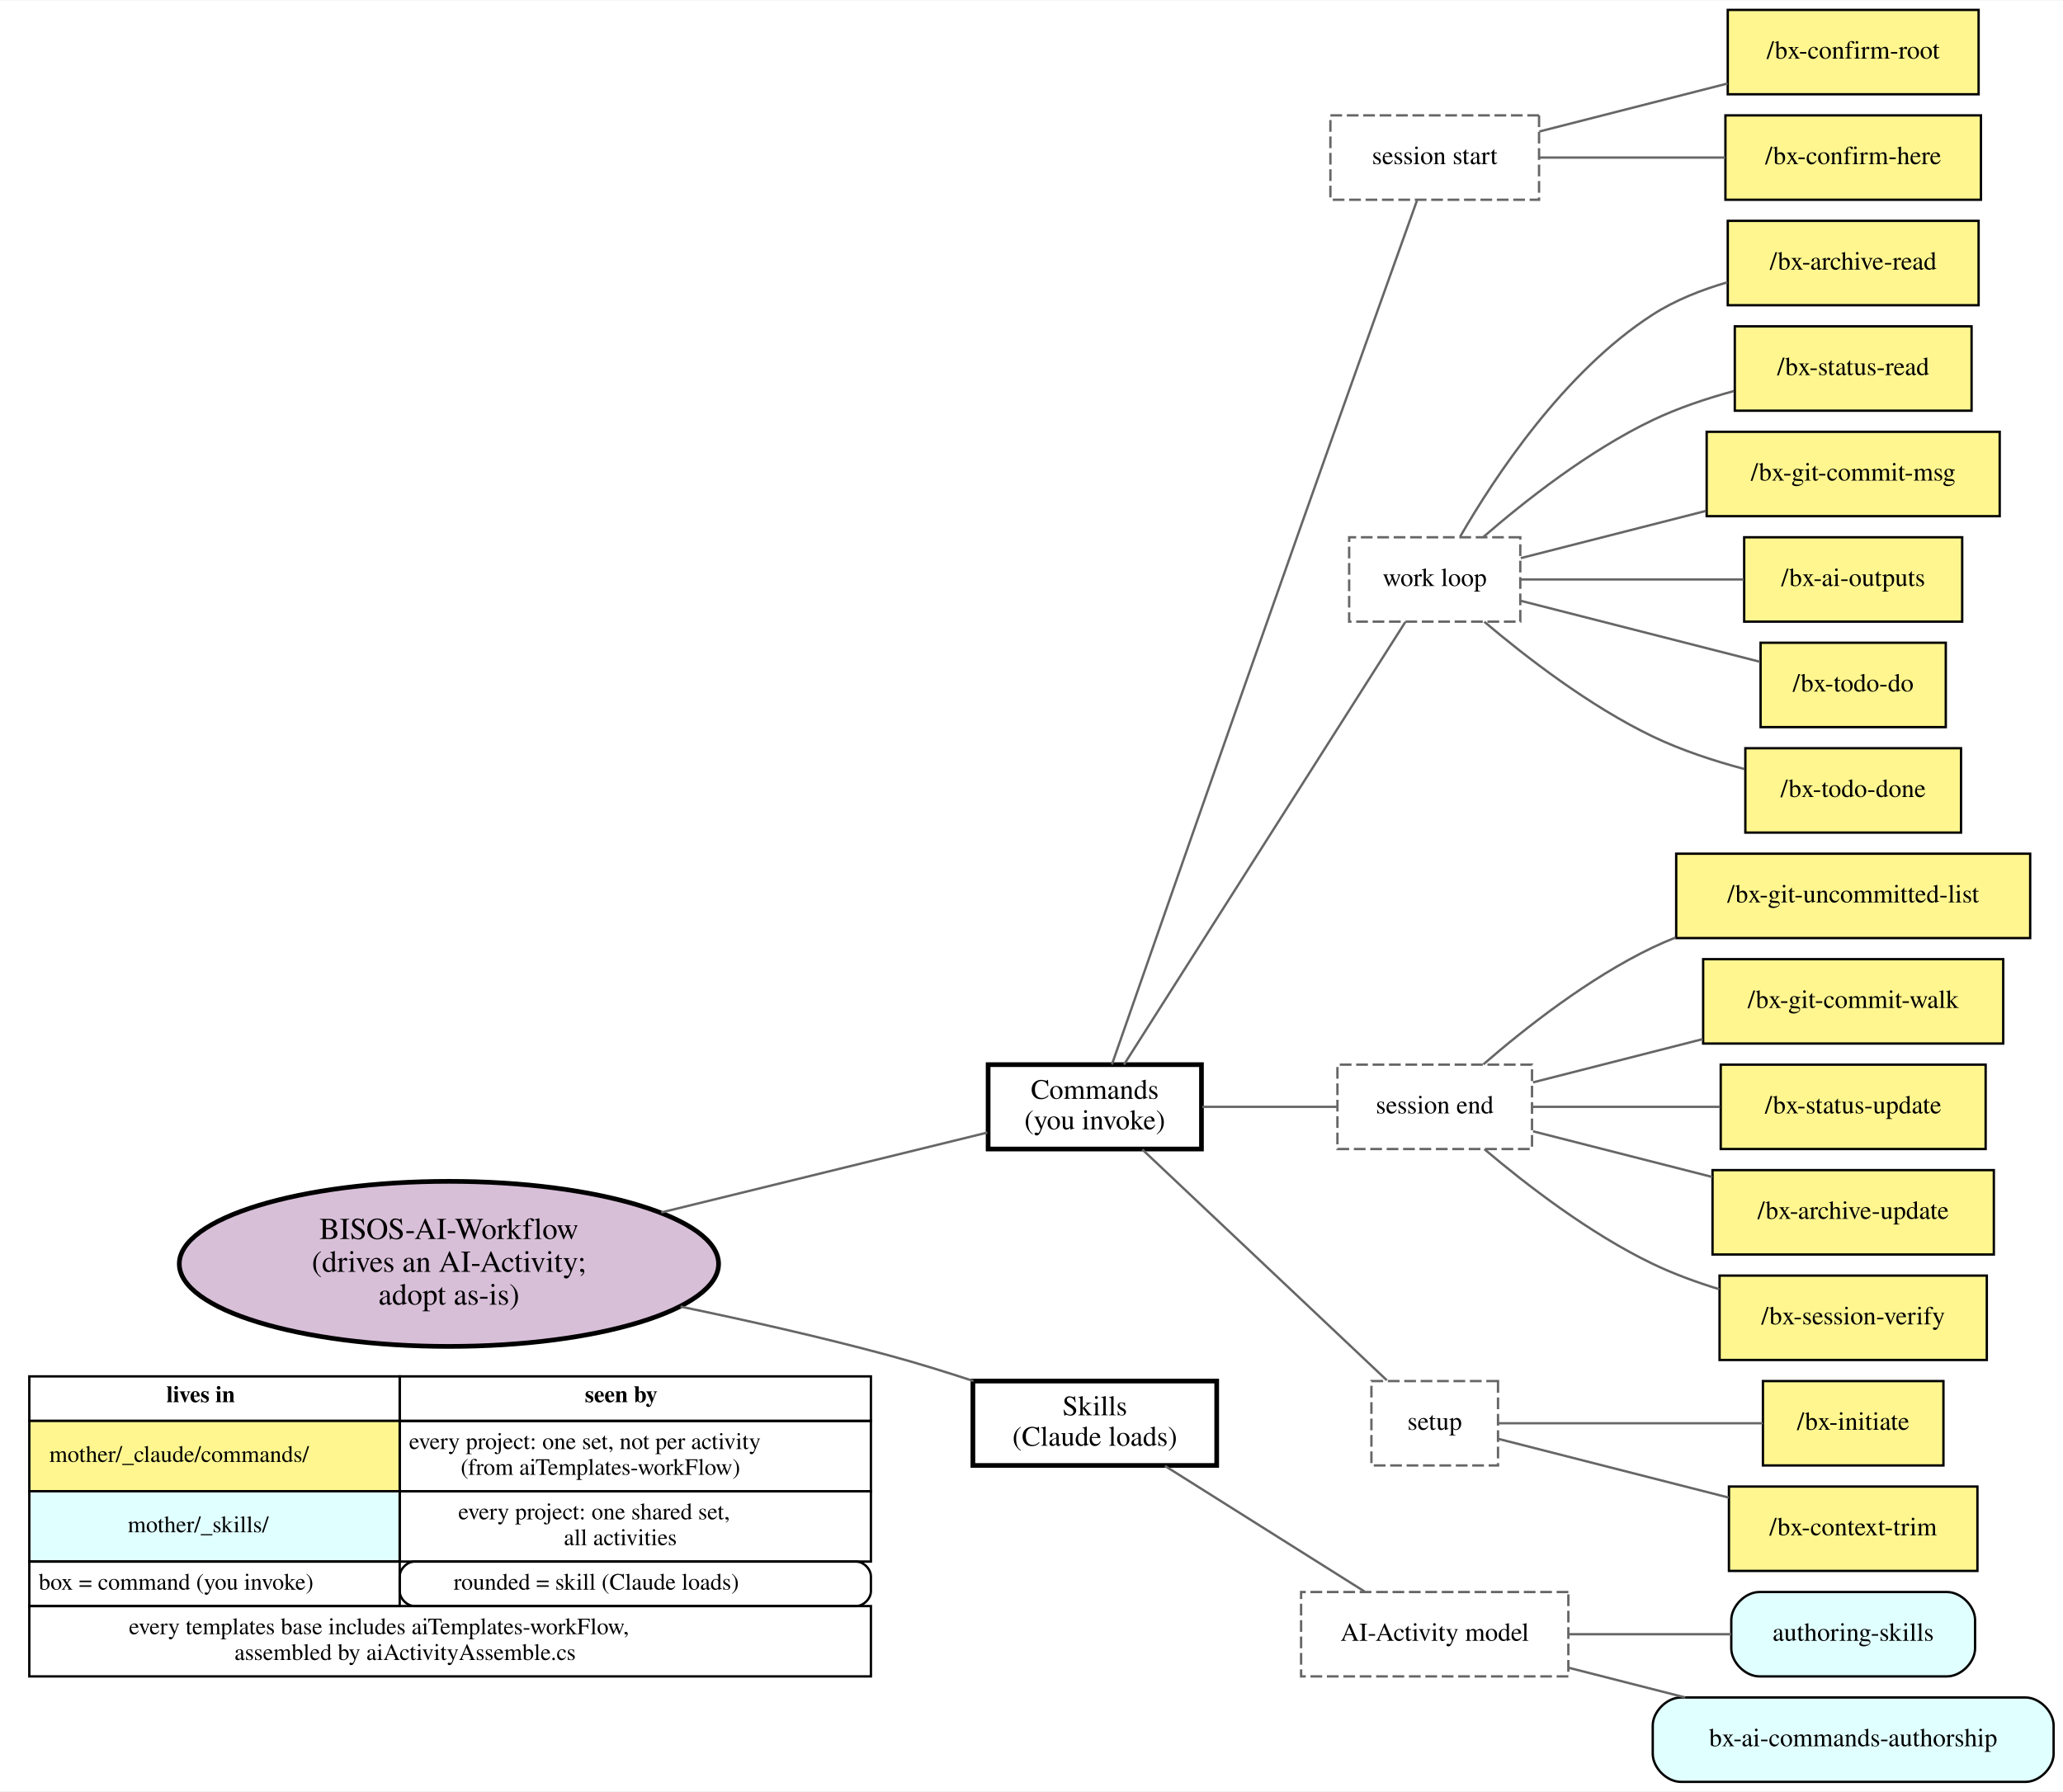
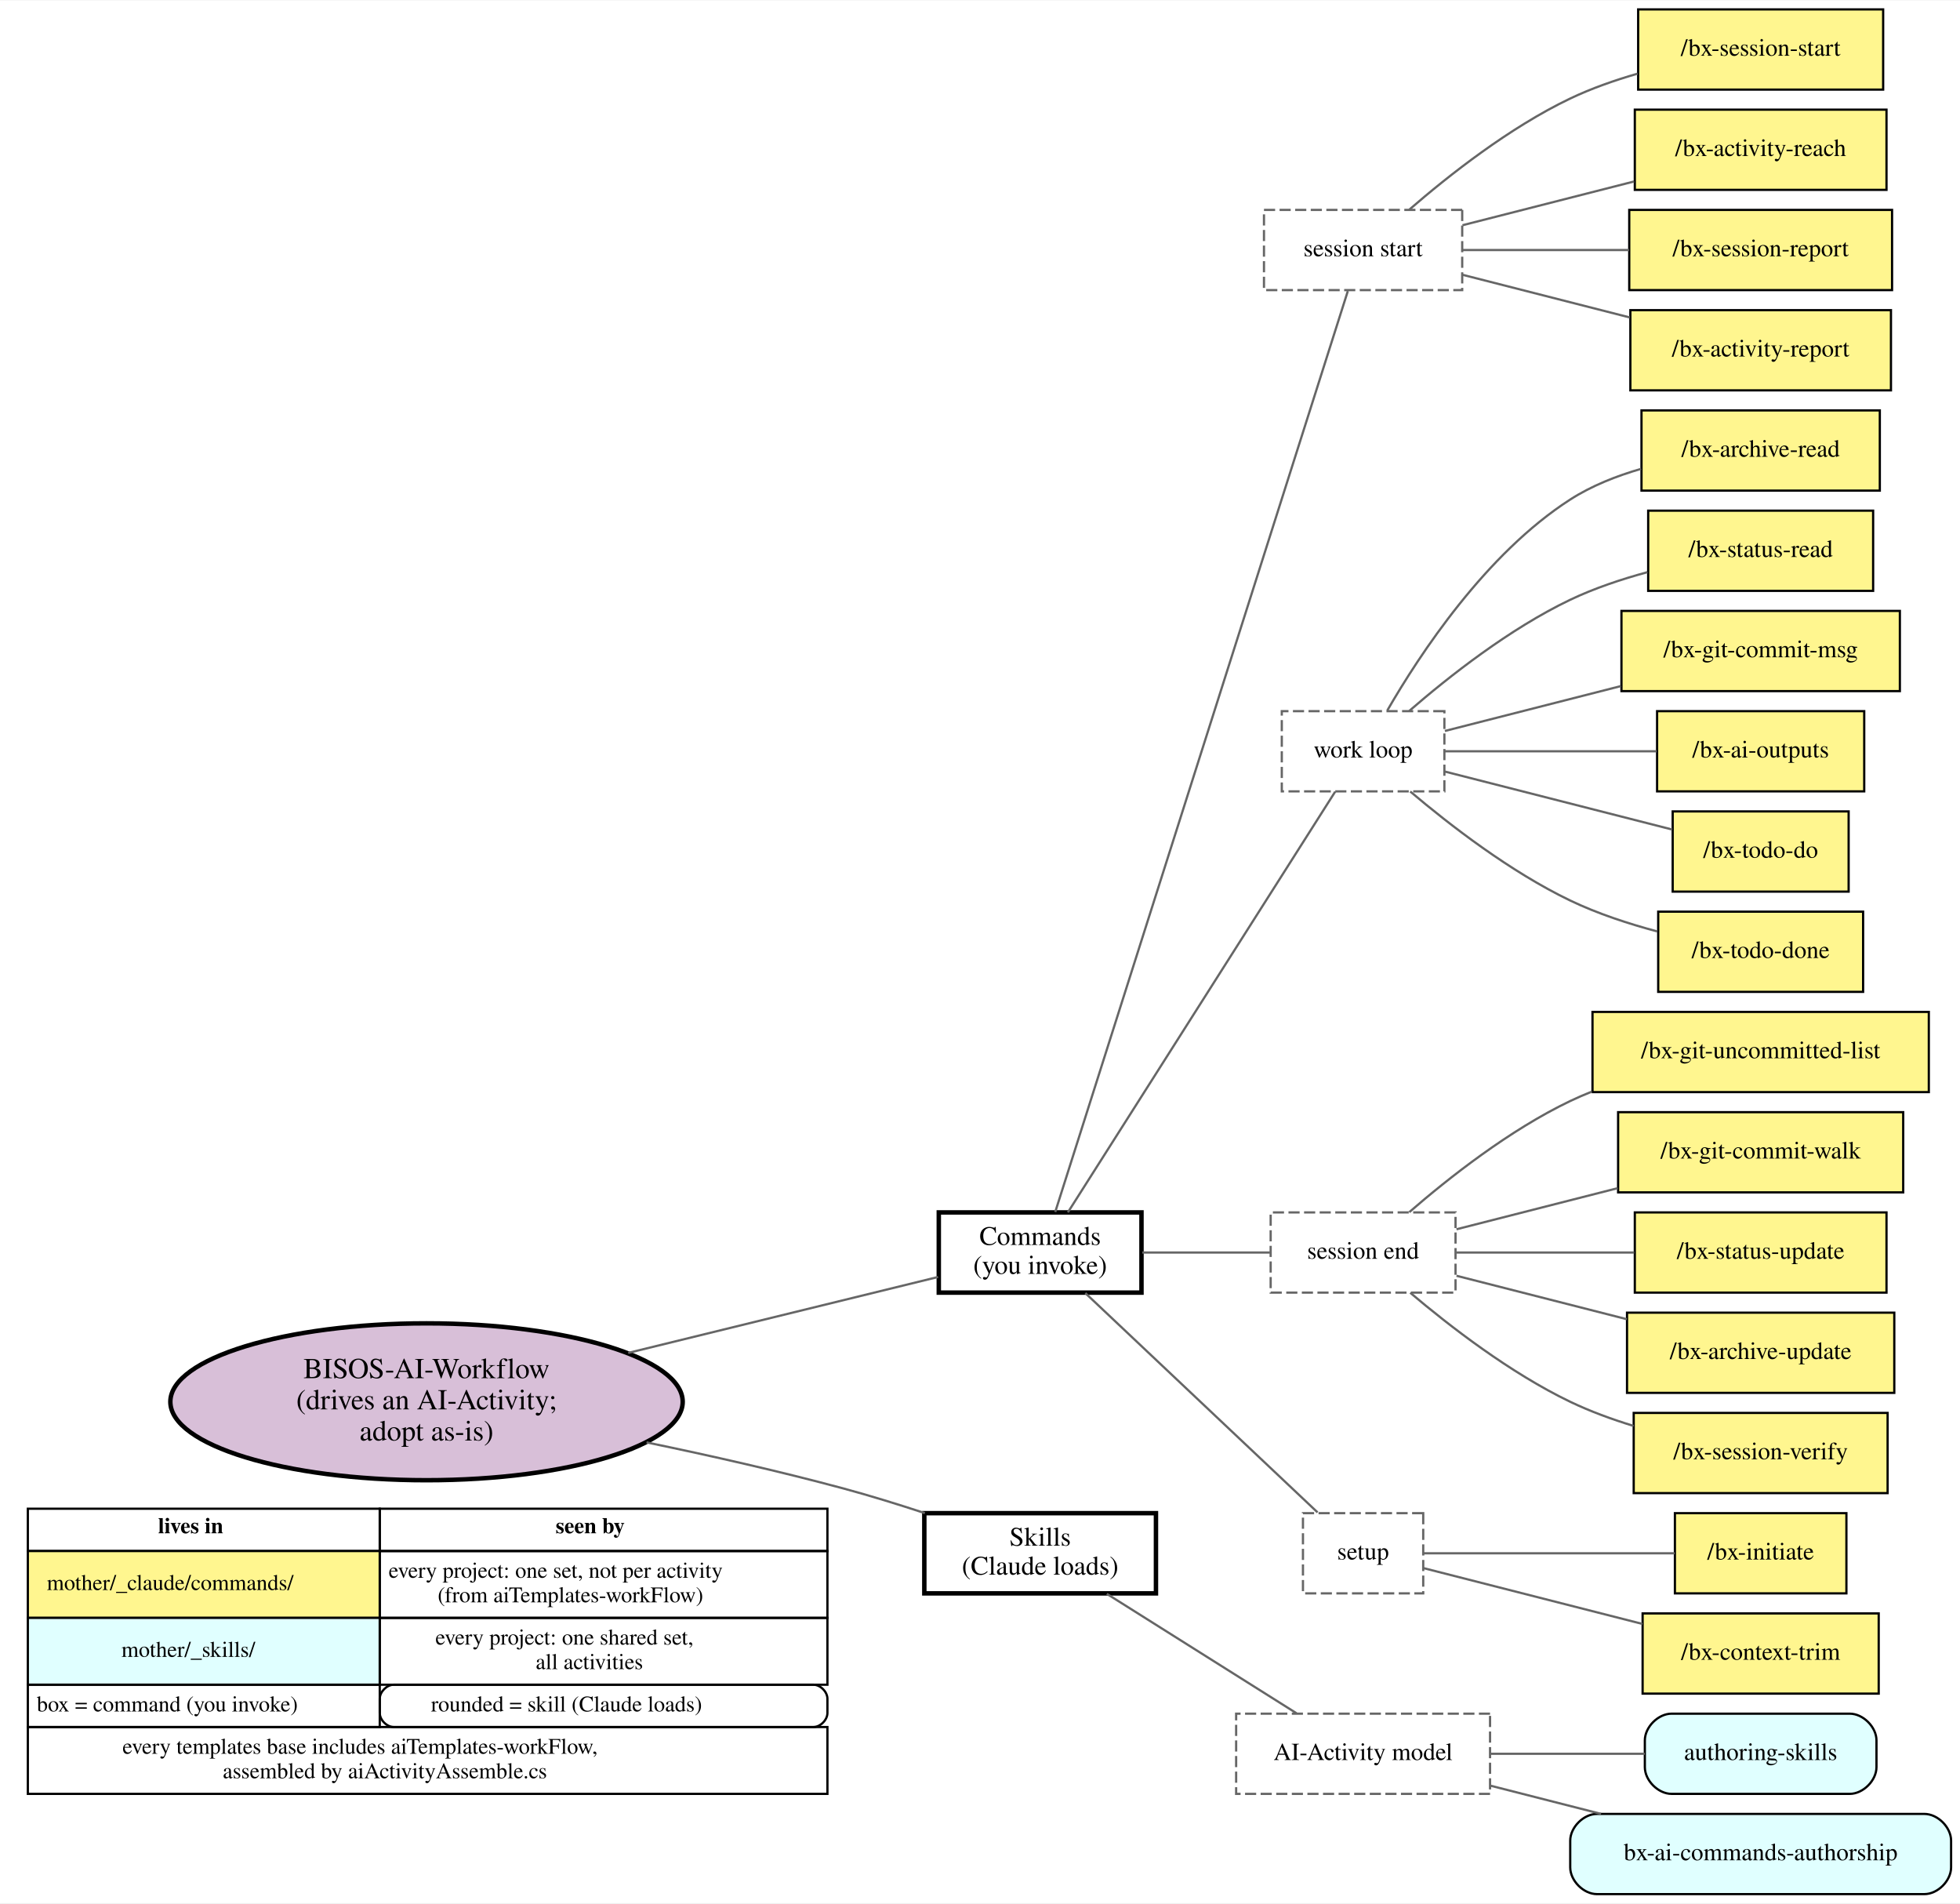
- <svg xmlns="http://www.w3.org/2000/svg" width="792pt" height="688pt" viewBox="0 0 880.00 764.00">
-   <g id="graph0" class="graph" transform="scale(1 1) rotate(0) translate(4 760)">
-     <polygon fill="white" stroke="transparent" points="-4,4 -4,-760 876,-760 876,4 -4,4" />
+ <svg xmlns="http://www.w3.org/2000/svg" width="792pt" height="769pt" viewBox="0 0 880.00 854.00">
+   <g id="graph0" class="graph" transform="scale(1 1) rotate(0) translate(4 850)">
+     <polygon fill="white" stroke="transparent" points="-4,4 -4,-850 876,-850 876,4 -4,4" />
    <g id="node1" class="node">
      <ellipse fill="thistle" stroke="black" stroke-width="2" cx="187.5" cy="-221" rx="115.02" ry="35.21" />
      <text text-anchor="middle" x="187.5" y="-231.6" font-family="Times,serif" font-size="13.00">BISOS-AI-Workflow</text>
      <text text-anchor="middle" x="187.5" y="-217.6" font-family="Times,serif" font-size="13.00">(drives an AI-Activity;</text>
      <text text-anchor="middle" x="187.5" y="-203.6" font-family="Times,serif" font-size="13.00">adopt as-is)</text>
    </g>
    <g id="node2" class="node">
      <polygon fill="none" stroke="black" stroke-width="2" points="508.5,-306 417.5,-306 417.5,-270 508.5,-270 508.5,-306" />
      <text text-anchor="middle" x="463" y="-291.4" font-family="Times,serif" font-size="12.00">Commands</text>
      <text text-anchor="middle" x="463" y="-278.4" font-family="Times,serif" font-size="12.00">(you invoke)</text>
    </g>
    <g id="edge1" class="edge">
      <path fill="none" stroke="#666666" d="M278.05,-242.94C324.64,-254.35 379.54,-267.8 417.17,-277.02" />
    </g>
    <g id="node3" class="node">
      <polygon fill="none" stroke="black" stroke-width="2" points="515,-171 411,-171 411,-135 515,-135 515,-171" />
      <text text-anchor="middle" x="463" y="-156.4" font-family="Times,serif" font-size="12.00">Skills</text>
      <text text-anchor="middle" x="463" y="-143.4" font-family="Times,serif" font-size="12.00">(Claude loads)</text>
    </g>
    <g id="edge2" class="edge">
      <path fill="none" stroke="#666666" d="M286.28,-202.77C315.03,-196.81 346.42,-189.72 375,-182 386.83,-178.8 399.42,-174.9 411.24,-171.02" />
    </g>
-     <g id="node26" class="node">
+     <g id="node28" class="node">
      <polygon fill="none" stroke="black" points="8.5,-154 8.5,-173 166.5,-173 166.5,-154 8.5,-154" />
      <text text-anchor="start" x="67" y="-162" font-family="Times,serif" font-weight="bold" font-size="10.00">lives in</text>
      <polygon fill="none" stroke="black" points="166.5,-154 166.5,-173 367.5,-173 367.5,-154 166.5,-154" />
      <text text-anchor="start" x="245.5" y="-162" font-family="Times,serif" font-weight="bold" font-size="10.00">seen by</text>
      <polygon fill="#fff68f" stroke="transparent" points="8.5,-124 8.5,-154 166.5,-154 166.5,-124 8.5,-124" />
      <polygon fill="none" stroke="black" points="8.5,-124 8.5,-154 166.5,-154 166.5,-124 8.5,-124" />
      <text text-anchor="start" x="17" y="-136.5" font-family="Times,serif" font-size="10.00">mother/_claude/commands/</text>
      <polygon fill="none" stroke="black" points="166.5,-124 166.5,-154 367.5,-154 367.5,-124 166.5,-124" />
      <text text-anchor="start" x="170.5" y="-142" font-family="Times,serif" font-size="10.00">every project: one set, not per activity</text>
      <text text-anchor="start" x="192.5" y="-131" font-family="Times,serif" font-size="10.00">(from aiTemplates-workFlow)</text>
      <polygon fill="lightcyan" stroke="transparent" points="8.5,-94 8.5,-124 166.5,-124 166.5,-94 8.5,-94" />
      <polygon fill="none" stroke="black" points="8.5,-94 8.5,-124 166.5,-124 166.5,-94 8.5,-94" />
      <text text-anchor="start" x="50.5" y="-106.5" font-family="Times,serif" font-size="10.00">mother/_skills/</text>
      <polygon fill="none" stroke="black" points="166.5,-94 166.5,-124 367.5,-124 367.5,-94 166.5,-94" />
      <text text-anchor="start" x="191.5" y="-112" font-family="Times,serif" font-size="10.00">every project: one shared set,</text>
      <text text-anchor="start" x="236.5" y="-101" font-family="Times,serif" font-size="10.00">all activities</text>
      <polygon fill="none" stroke="black" points="8.5,-75 8.5,-94 166.5,-94 166.5,-75 8.5,-75" />
      <text text-anchor="start" x="12.5" y="-82" font-family="Times,serif" font-size="10.00">box = command (you invoke)</text>
      <path fill="none" stroke="black" d="M172.83,-75C172.83,-75 361.17,-75 361.17,-75 364.33,-75 367.5,-78.17 367.5,-81.33 367.5,-81.33 367.5,-87.67 367.5,-87.67 367.5,-90.83 364.33,-94 361.17,-94 361.17,-94 172.83,-94 172.83,-94 169.67,-94 166.5,-90.83 166.5,-87.67 166.5,-87.67 166.5,-81.33 166.5,-81.33 166.5,-78.17 169.67,-75 172.83,-75" />
      <text text-anchor="start" x="189.5" y="-82" font-family="Times,serif" font-size="10.00">rounded = skill (Claude loads)</text>
      <polygon fill="none" stroke="black" points="8.5,-45 8.5,-75 367.5,-75 367.5,-45 8.5,-45" />
      <text text-anchor="start" x="51" y="-63" font-family="Times,serif" font-size="10.00">every templates base includes aiTemplates-workFlow,</text>
      <text text-anchor="start" x="96" y="-52" font-family="Times,serif" font-size="10.00">assembled by aiActivityAssemble.cs</text>
    </g>
    <g id="node4" class="node">
-       <polygon fill="none" stroke="#666666" stroke-dasharray="5,2" points="652.5,-711 563.5,-711 563.5,-675 652.5,-675 652.5,-711" />
-       <text text-anchor="middle" x="608" y="-690.2" font-family="Times,serif" font-size="11.00">session start</text>
+       <polygon fill="none" stroke="#666666" stroke-dasharray="5,2" points="652.5,-756 563.5,-756 563.5,-720 652.5,-720 652.5,-756" />
+       <text text-anchor="middle" x="608" y="-735.2" font-family="Times,serif" font-size="11.00">session start</text>
    </g>
    <g id="edge3" class="edge">
-       <path fill="none" stroke="#666666" d="M470.3,-306.06C484.58,-346.99 520.57,-449.97 551,-536 568.76,-586.2 589.92,-645.34 600.42,-674.64" />
-     </g>
-     <g id="node7" class="node">
+       <path fill="none" stroke="#666666" d="M469.78,-306.2C492.83,-378.71 577.97,-646.66 601.15,-719.58" />
+     </g>
+     <g id="node9" class="node">
      <polygon fill="none" stroke="#666666" stroke-dasharray="5,2" points="644.5,-531 571.5,-531 571.5,-495 644.5,-495 644.5,-531" />
      <text text-anchor="middle" x="608" y="-510.2" font-family="Times,serif" font-size="11.00">work loop</text>
    </g>
-     <g id="edge6" class="edge">
+     <g id="edge8" class="edge">
      <path fill="none" stroke="#666666" d="M475.46,-306.03C502.24,-348.16 568.66,-452.67 595.48,-494.88" />
    </g>
-     <g id="node14" class="node">
+     <g id="node16" class="node">
      <polygon fill="none" stroke="#666666" stroke-dasharray="5,2" points="649.5,-306 566.5,-306 566.5,-270 649.5,-270 649.5,-306" />
      <text text-anchor="middle" x="608" y="-285.2" font-family="Times,serif" font-size="11.00">session end</text>
    </g>
-     <g id="edge13" class="edge">
+     <g id="edge15" class="edge">
      <path fill="none" stroke="#666666" d="M508.85,-288C527.2,-288 548.28,-288 566.19,-288" />
    </g>
-     <g id="node20" class="node">
+     <g id="node22" class="node">
      <polygon fill="none" stroke="#666666" stroke-dasharray="5,2" points="635,-171 581,-171 581,-135 635,-135 635,-171" />
      <text text-anchor="middle" x="608" y="-150.2" font-family="Times,serif" font-size="11.00">setup</text>
    </g>
-     <g id="edge19" class="edge">
+     <g id="edge21" class="edge">
      <path fill="none" stroke="#666666" d="M483.29,-269.79C510.58,-244.03 560.19,-197.19 587.56,-171.35" />
    </g>
-     <g id="node23" class="node">
+     <g id="node25" class="node">
      <polygon fill="none" stroke="#666666" stroke-dasharray="5,2" points="665,-81 551,-81 551,-45 665,-45 665,-81" />
      <text text-anchor="middle" x="608" y="-60.2" font-family="Times,serif" font-size="11.00">AI-Activity model</text>
    </g>
-     <g id="edge22" class="edge">
+     <g id="edge24" class="edge">
      <path fill="none" stroke="#666666" d="M492.94,-134.79C517.75,-119.17 553.31,-96.79 578.1,-81.19" />
    </g>
    <g id="node5" class="node">
-       <polygon fill="#fff68f" stroke="black" points="840,-756 733,-756 733,-720 840,-720 840,-756" />
-       <text text-anchor="middle" x="786.5" y="-735.2" font-family="Times,serif" font-size="11.00">/bx-confirm-root</text>
+       <polygon fill="#fff68f" stroke="black" points="841.5,-846 731.5,-846 731.5,-810 841.5,-810 841.5,-846" />
+       <text text-anchor="middle" x="786.5" y="-825.2" font-family="Times,serif" font-size="11.00">/bx-session-start</text>
    </g>
    <g id="edge4" class="edge">
-       <path fill="none" stroke="#666666" d="M652.63,-704.12C676.93,-710.32 707.34,-718.07 732.94,-724.6" />
+       <path fill="none" stroke="#666666" d="M628.73,-756.11C646.43,-771.46 673.76,-792.99 701,-806 710.44,-810.51 720.93,-814.18 731.22,-817.15" />
    </g>
    <g id="node6" class="node">
-       <polygon fill="#fff68f" stroke="black" points="841,-711 732,-711 732,-675 841,-675 841,-711" />
-       <text text-anchor="middle" x="786.5" y="-690.2" font-family="Times,serif" font-size="11.00">/bx-confirm-here</text>
+       <polygon fill="#fff68f" stroke="black" points="843,-801 730,-801 730,-765 843,-765 843,-801" />
+       <text text-anchor="middle" x="786.5" y="-780.2" font-family="Times,serif" font-size="11.00">/bx-activity-reach</text>
    </g>
    <g id="edge5" class="edge">
-       <path fill="none" stroke="#666666" d="M652.63,-693C676.62,-693 706.58,-693 731.97,-693" />
+       <path fill="none" stroke="#666666" d="M652.63,-749.12C675.9,-755.06 704.8,-762.42 729.69,-768.77" />
+     </g>
+     <g id="node7" class="node">
+       <polygon fill="#fff68f" stroke="black" points="845.5,-756 727.5,-756 727.5,-720 845.5,-720 845.5,-756" />
+       <text text-anchor="middle" x="786.5" y="-735.2" font-family="Times,serif" font-size="11.00">/bx-session-report</text>
+     </g>
+     <g id="edge6" class="edge">
+       <path fill="none" stroke="#666666" d="M652.63,-738C675.19,-738 703.03,-738 727.39,-738" />
    </g>
    <g id="node8" class="node">
+       <polygon fill="#fff68f" stroke="black" points="845,-711 728,-711 728,-675 845,-675 845,-711" />
+       <text text-anchor="middle" x="786.5" y="-690.2" font-family="Times,serif" font-size="11.00">/bx-activity-report</text>
+     </g>
+     <g id="edge7" class="edge">
+       <path fill="none" stroke="#666666" d="M652.63,-726.88C675.29,-721.1 703.28,-713.96 727.72,-707.73" />
+     </g>
+     <g id="node10" class="node">
      <polygon fill="#fff68f" stroke="black" points="840,-666 733,-666 733,-630 840,-630 840,-666" />
      <text text-anchor="middle" x="786.5" y="-645.2" font-family="Times,serif" font-size="11.00">/bx-archive-read</text>
    </g>
-     <g id="edge7" class="edge">
+     <g id="edge9" class="edge">
      <path fill="none" stroke="#666666" d="M618.87,-531.3C633.44,-556.54 663.12,-601.66 701,-626 710.57,-632.15 721.78,-636.58 732.85,-639.78" />
    </g>
-     <g id="node9" class="node">
+     <g id="node11" class="node">
      <polygon fill="#fff68f" stroke="black" points="837,-621 736,-621 736,-585 837,-585 837,-621" />
      <text text-anchor="middle" x="786.5" y="-600.2" font-family="Times,serif" font-size="11.00">/bx-status-read</text>
    </g>
-     <g id="edge8" class="edge">
+     <g id="edge10" class="edge">
      <path fill="none" stroke="#666666" d="M628.73,-531.11C646.43,-546.46 673.76,-567.99 701,-581 711.81,-586.16 723.99,-590.23 735.67,-593.39" />
    </g>
-     <g id="node10" class="node">
+     <g id="node12" class="node">
      <polygon fill="#fff68f" stroke="black" points="849,-576 724,-576 724,-540 849,-540 849,-576" />
      <text text-anchor="middle" x="786.5" y="-555.2" font-family="Times,serif" font-size="11.00">/bx-git-commit-msg</text>
    </g>
-     <g id="edge9" class="edge">
+     <g id="edge11" class="edge">
      <path fill="none" stroke="#666666" d="M644.72,-522.11C667.38,-527.88 697.31,-535.52 723.75,-542.26" />
    </g>
-     <g id="node11" class="node">
+     <g id="node13" class="node">
      <polygon fill="#fff68f" stroke="black" points="833,-531 740,-531 740,-495 833,-495 833,-531" />
      <text text-anchor="middle" x="786.5" y="-510.2" font-family="Times,serif" font-size="11.00">/bx-ai-outputs</text>
    </g>
-     <g id="edge10" class="edge">
+     <g id="edge12" class="edge">
      <path fill="none" stroke="#666666" d="M644.72,-513C672.12,-513 710.14,-513 739.76,-513" />
    </g>
-     <g id="node12" class="node">
+     <g id="node14" class="node">
      <polygon fill="#fff68f" stroke="black" points="826,-486 747,-486 747,-450 826,-450 826,-486" />
      <text text-anchor="middle" x="786.5" y="-465.2" font-family="Times,serif" font-size="11.00">/bx-todo-do</text>
    </g>
-     <g id="edge11" class="edge">
+     <g id="edge13" class="edge">
      <path fill="none" stroke="#666666" d="M644.72,-503.89C674.33,-496.34 716.36,-485.63 746.77,-477.87" />
    </g>
-     <g id="node13" class="node">
+     <g id="node15" class="node">
      <polygon fill="#fff68f" stroke="black" points="832.5,-441 740.5,-441 740.5,-405 832.5,-405 832.5,-441" />
      <text text-anchor="middle" x="786.5" y="-420.2" font-family="Times,serif" font-size="11.00">/bx-todo-done</text>
    </g>
-     <g id="edge12" class="edge">
+     <g id="edge14" class="edge">
      <path fill="none" stroke="#666666" d="M629.16,-494.95C646.93,-479.9 674.1,-458.91 701,-446 713.2,-440.14 727.13,-435.58 740.11,-432.12" />
    </g>
-     <g id="node15" class="node">
+     <g id="node17" class="node">
      <polygon fill="#fff68f" stroke="black" points="862,-396 711,-396 711,-360 862,-360 862,-396" />
      <text text-anchor="middle" x="786.5" y="-375.2" font-family="Times,serif" font-size="11.00">/bx-git-uncommitted-list</text>
    </g>
-     <g id="edge14" class="edge">
+     <g id="edge16" class="edge">
      <path fill="none" stroke="#666666" d="M628.73,-306.11C646.43,-321.46 673.76,-342.99 701,-356 704.15,-357.5 707.41,-358.91 710.74,-360.24" />
    </g>
-     <g id="node16" class="node">
+     <g id="node18" class="node">
      <polygon fill="#fff68f" stroke="black" points="850.5,-351 722.5,-351 722.5,-315 850.5,-315 850.5,-351" />
      <text text-anchor="middle" x="786.5" y="-330.2" font-family="Times,serif" font-size="11.00">/bx-git-commit-walk</text>
    </g>
-     <g id="edge15" class="edge">
+     <g id="edge17" class="edge">
      <path fill="none" stroke="#666666" d="M649.94,-298.44C671.42,-303.92 698.22,-310.75 722.31,-316.89" />
    </g>
-     <g id="node17" class="node">
+     <g id="node19" class="node">
      <polygon fill="#fff68f" stroke="black" points="843,-306 730,-306 730,-270 843,-270 843,-306" />
      <text text-anchor="middle" x="786.5" y="-285.2" font-family="Times,serif" font-size="11.00">/bx-status-update</text>
    </g>
-     <g id="edge16" class="edge">
+     <g id="edge18" class="edge">
      <path fill="none" stroke="#666666" d="M649.94,-288C673.66,-288 703.87,-288 729.75,-288" />
    </g>
-     <g id="node18" class="node">
+     <g id="node20" class="node">
      <polygon fill="#fff68f" stroke="black" points="846.5,-261 726.5,-261 726.5,-225 846.5,-225 846.5,-261" />
      <text text-anchor="middle" x="786.5" y="-240.2" font-family="Times,serif" font-size="11.00">/bx-archive-update</text>
    </g>
-     <g id="edge17" class="edge">
+     <g id="edge19" class="edge">
      <path fill="none" stroke="#666666" d="M649.94,-277.56C672.65,-271.77 701.29,-264.47 726.39,-258.07" />
    </g>
-     <g id="node19" class="node">
+     <g id="node21" class="node">
      <polygon fill="#fff68f" stroke="black" points="843.5,-216 729.5,-216 729.5,-180 843.5,-180 843.5,-216" />
      <text text-anchor="middle" x="786.5" y="-195.2" font-family="Times,serif" font-size="11.00">/bx-session-verify</text>
    </g>
-     <g id="edge18" class="edge">
+     <g id="edge20" class="edge">
      <path fill="none" stroke="#666666" d="M629.16,-269.95C646.93,-254.9 674.1,-233.91 701,-221 709.91,-216.72 719.74,-213.13 729.45,-210.16" />
    </g>
-     <g id="node21" class="node">
+     <g id="node23" class="node">
      <polygon fill="#fff68f" stroke="black" points="825,-171 748,-171 748,-135 825,-135 825,-171" />
      <text text-anchor="middle" x="786.5" y="-150.2" font-family="Times,serif" font-size="11.00">/bx-initiate</text>
    </g>
-     <g id="edge20" class="edge">
+     <g id="edge22" class="edge">
      <path fill="none" stroke="#666666" d="M635.04,-153C664.87,-153 713.97,-153 747.93,-153" />
    </g>
-     <g id="node22" class="node">
+     <g id="node24" class="node">
      <polygon fill="#fff68f" stroke="black" points="839.5,-126 733.5,-126 733.5,-90 839.5,-90 839.5,-126" />
      <text text-anchor="middle" x="786.5" y="-105.2" font-family="Times,serif" font-size="11.00">/bx-context-trim</text>
    </g>
-     <g id="edge21" class="edge">
+     <g id="edge23" class="edge">
      <path fill="none" stroke="#666666" d="M635.04,-146.36C660.84,-139.78 701.06,-129.53 733.43,-121.28" />
    </g>
-     <g id="node24" class="node">
+     <g id="node26" class="node">
      <path fill="lightcyan" stroke="black" d="M826.5,-81C826.5,-81 746.5,-81 746.5,-81 740.5,-81 734.5,-75 734.5,-69 734.5,-69 734.5,-57 734.5,-57 734.5,-51 740.5,-45 746.5,-45 746.5,-45 826.5,-45 826.5,-45 832.5,-45 838.5,-51 838.5,-57 838.5,-57 838.5,-69 838.5,-69 838.5,-75 832.5,-81 826.5,-81" />
      <text text-anchor="middle" x="786.5" y="-60.2" font-family="Times,serif" font-size="11.00">authoring-skills</text>
    </g>
-     <g id="edge23" class="edge">
+     <g id="edge25" class="edge">
      <path fill="none" stroke="#666666" d="M665.33,-63C687.53,-63 712.83,-63 734.48,-63" />
    </g>
-     <g id="node25" class="node">
+     <g id="node27" class="node">
      <path fill="lightcyan" stroke="black" d="M860,-36C860,-36 713,-36 713,-36 707,-36 701,-30 701,-24 701,-24 701,-12 701,-12 701,-6 707,0 713,0 713,0 860,0 860,0 866,0 872,-6 872,-12 872,-12 872,-24 872,-24 872,-30 866,-36 860,-36" />
      <text text-anchor="middle" x="786.5" y="-15.2" font-family="Times,serif" font-size="11.00">bx-ai-commands-authorship</text>
    </g>
-     <g id="edge24" class="edge">
+     <g id="edge26" class="edge">
      <path fill="none" stroke="#666666" d="M665.33,-48.64C681.07,-44.63 698.37,-40.21 714.83,-36.02" />
    </g>
  </g>
</svg>
